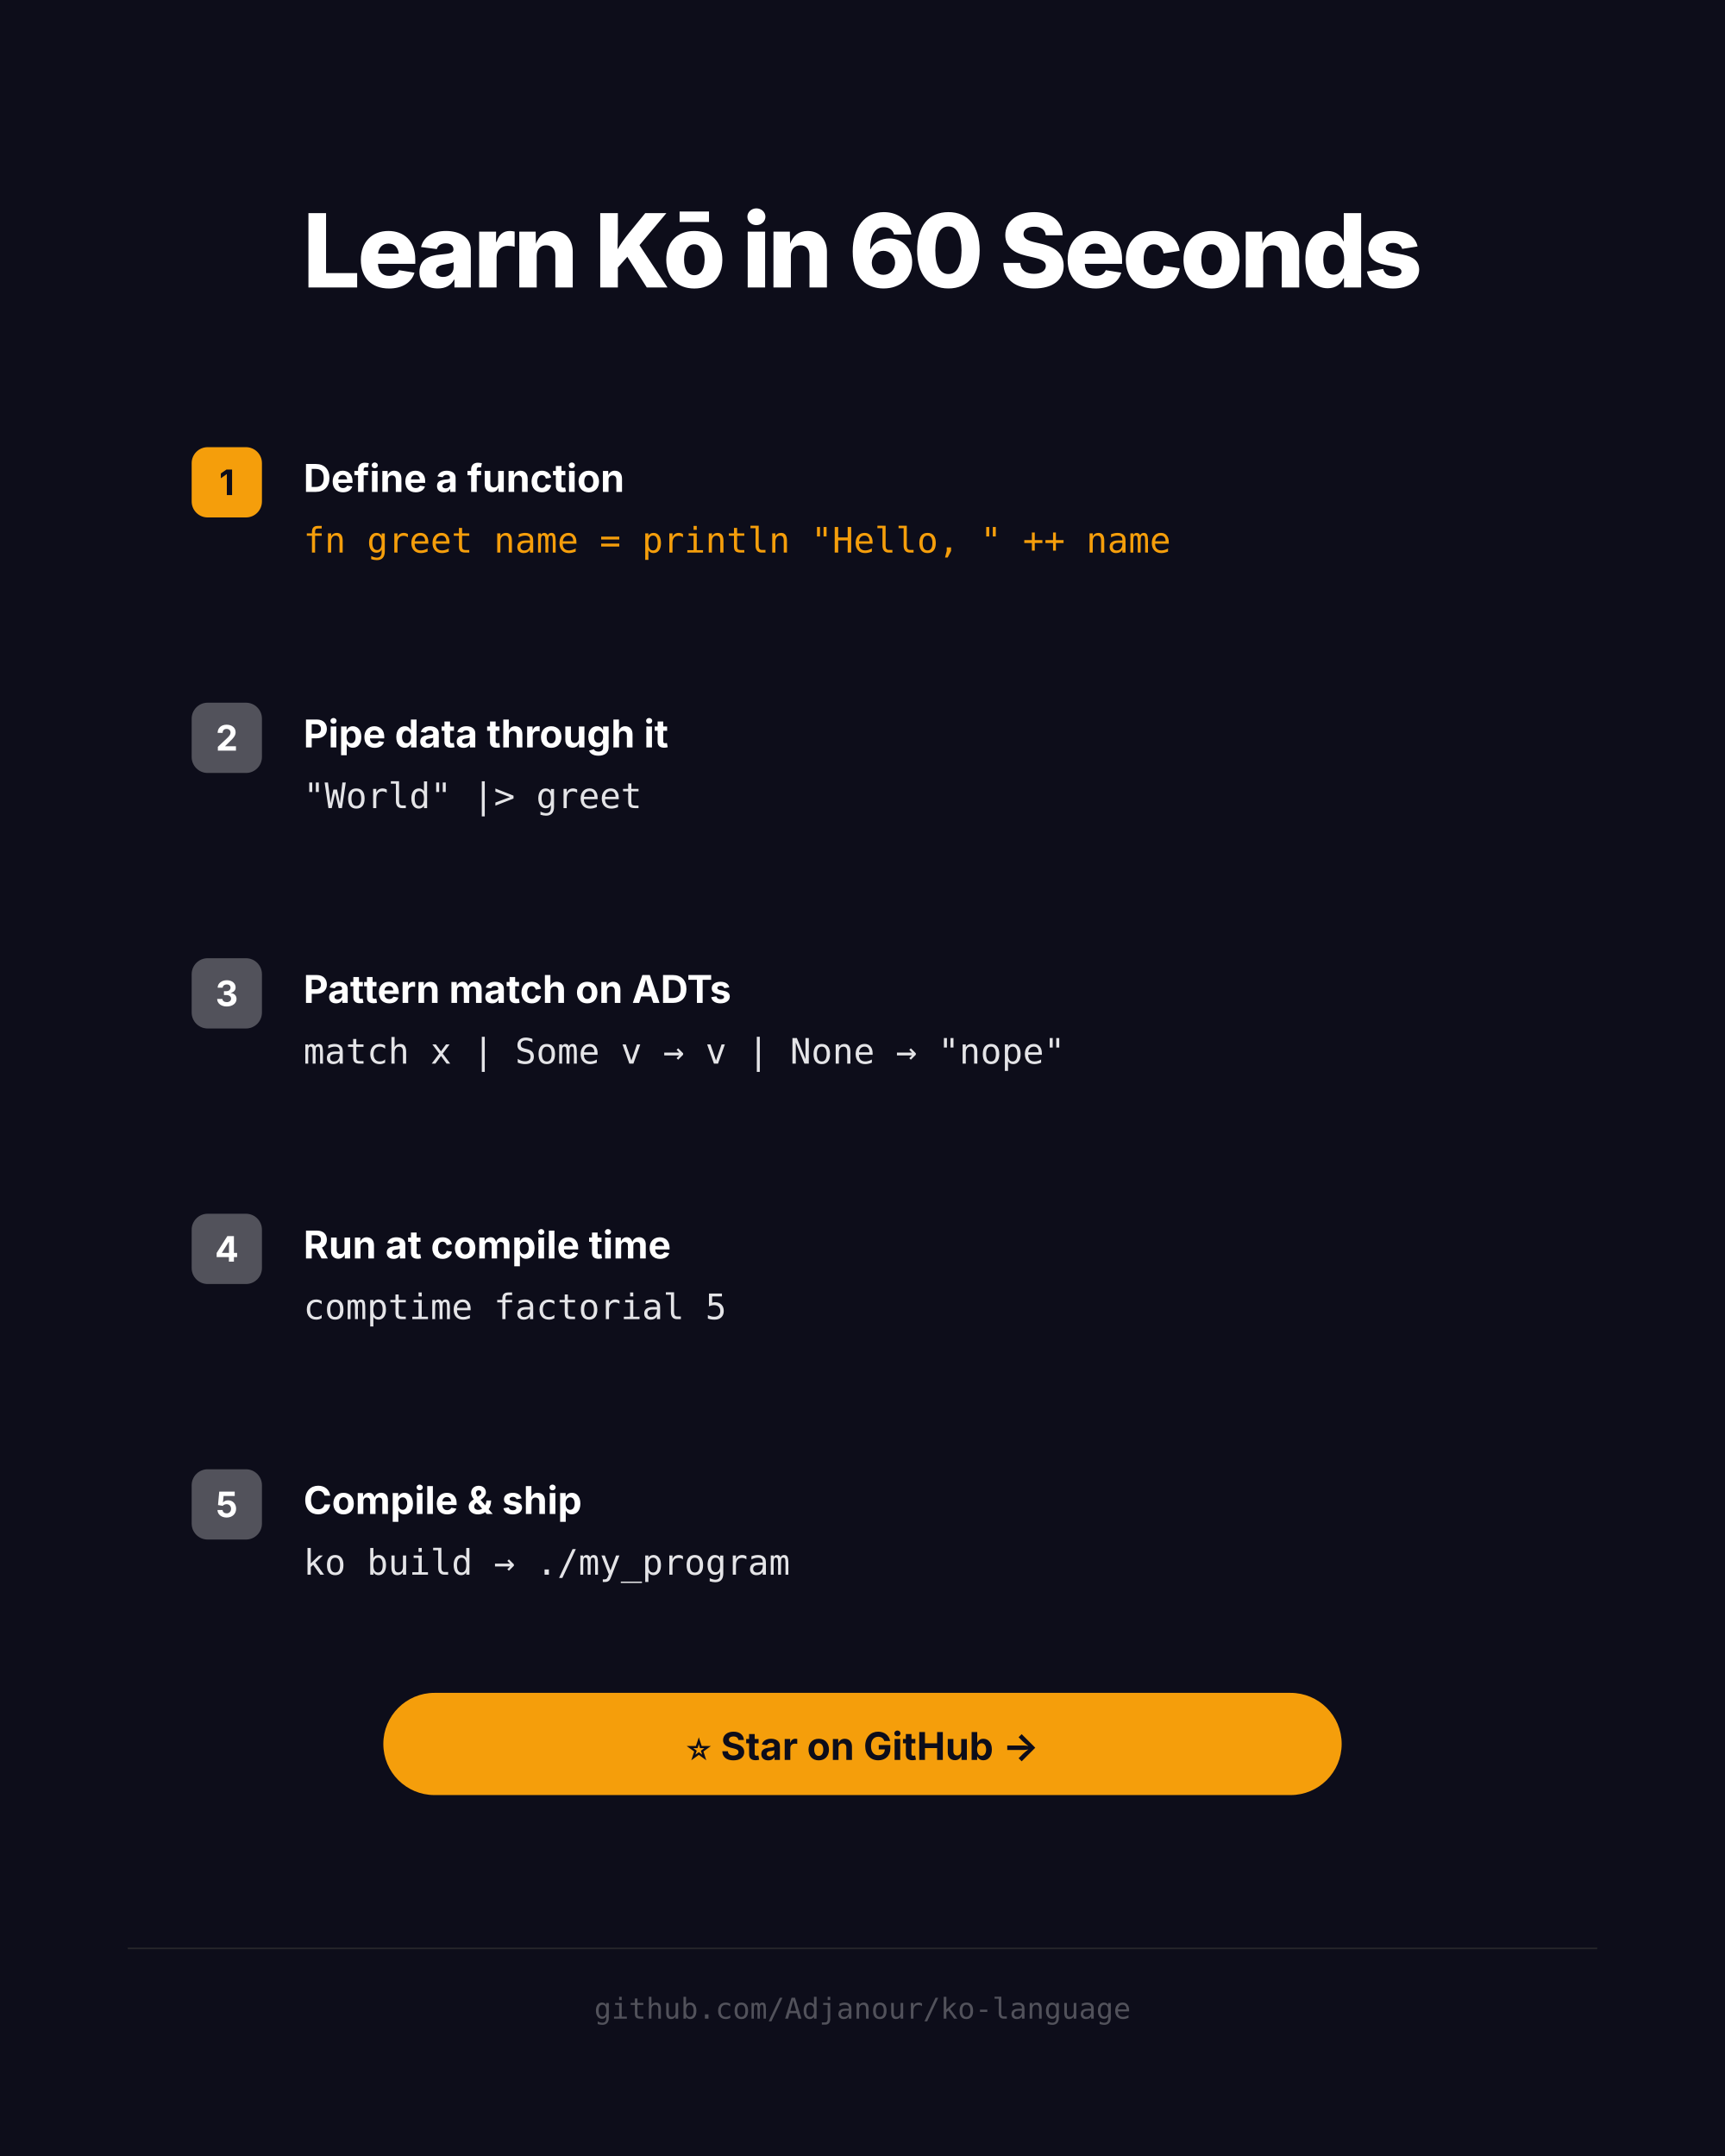
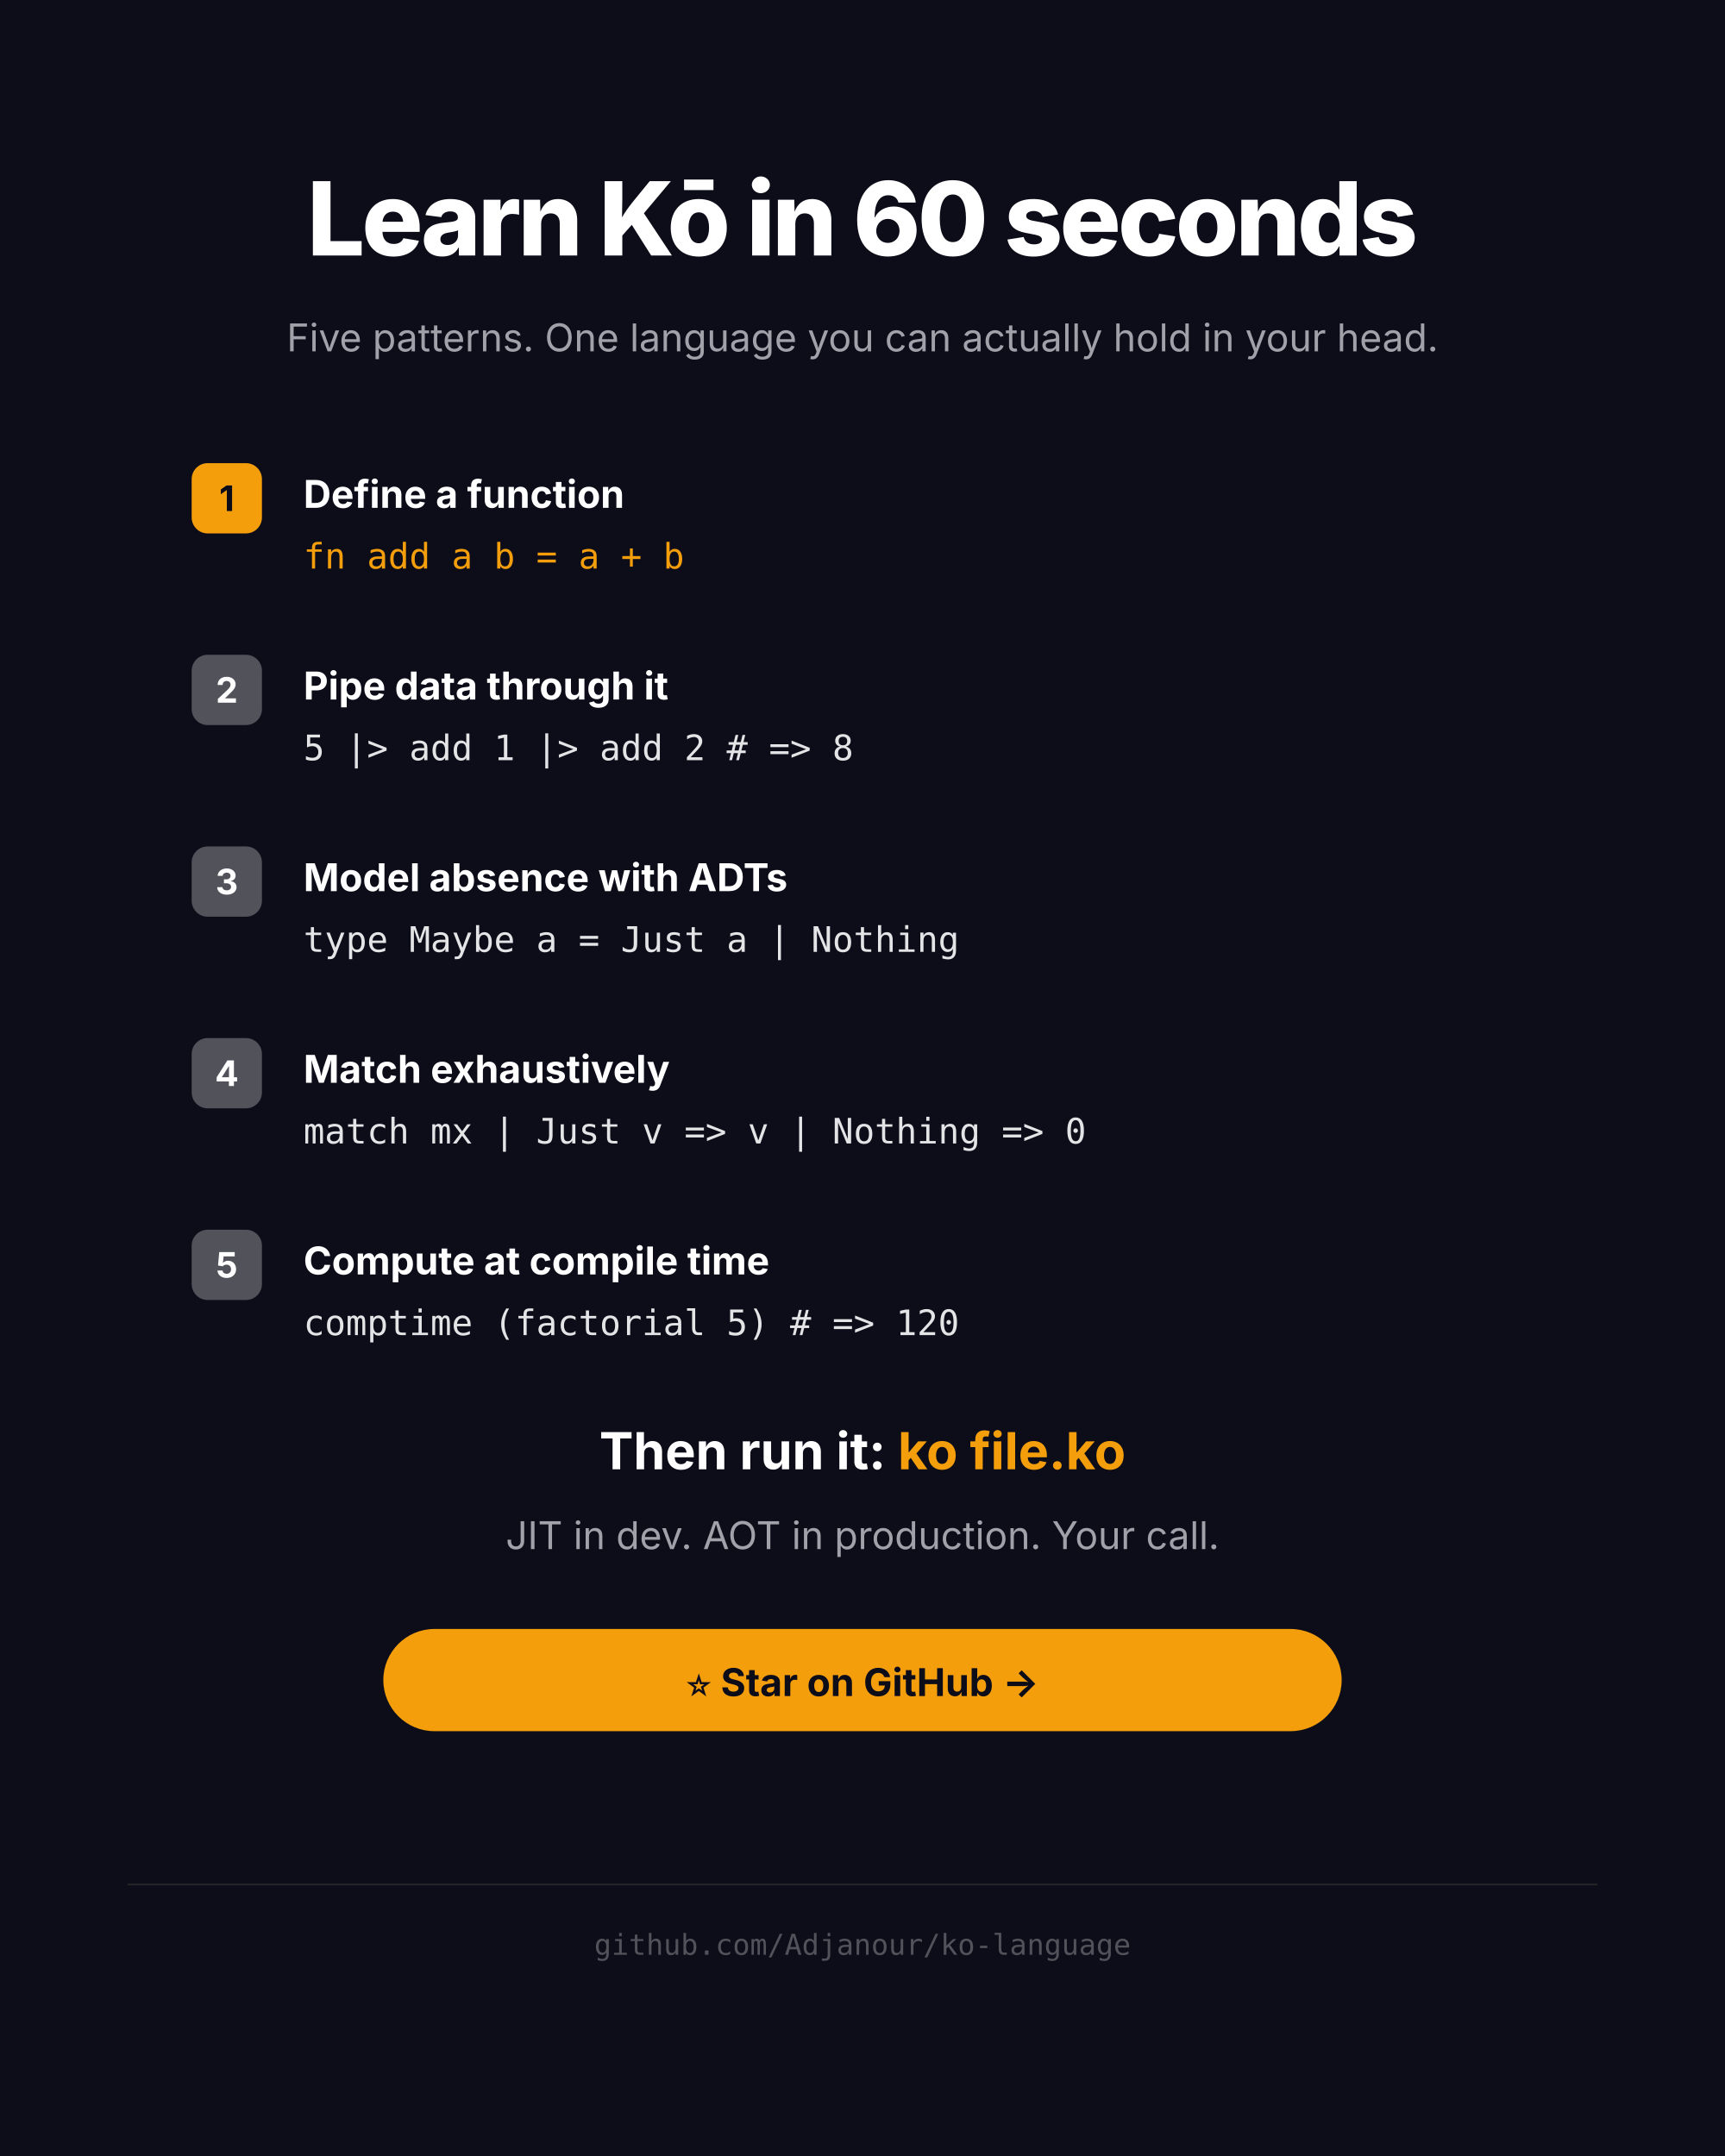
<svg xmlns="http://www.w3.org/2000/svg" width="1080" height="1350" viewBox="0 0 1080 1350">
  <rect width="1080" height="1350" fill="#0D0D1A" />
-   <text x="540" y="180" text-anchor="middle" font-family="system-ui, -apple-system, sans-serif" font-size="64" font-weight="800" fill="#FFFFFF" letter-spacing="-2">Learn Kō in 60 Seconds</text>
-   <g transform="translate(120, 280)">
+   <text x="540" y="160" text-anchor="middle" font-family="system-ui, -apple-system, sans-serif" font-size="64" font-weight="800" fill="#FFFFFF" letter-spacing="-2">Learn Kō in 60 seconds</text>
+   <text x="540" y="220" text-anchor="middle" font-family="system-ui, -apple-system, sans-serif" font-size="24" fill="#A1A1AA">Five patterns. One language you can actually hold in your head.</text>
+   <g transform="translate(120, 290)">
    <rect x="0" y="0" width="44" height="44" rx="10" fill="#F59E0B" />
    <text x="22" y="30" text-anchor="middle" font-family="system-ui, -apple-system, sans-serif" font-size="22" font-weight="700" fill="#0D0D1A">1</text>
    <text x="70" y="28" font-family="system-ui, -apple-system, sans-serif" font-size="24" font-weight="700" fill="#FFFFFF">Define a function</text>
-     <text x="70" y="66" font-family="ui-monospace, monospace" font-size="22" fill="#F59E0B">fn greet name = println "Hello, " ++ name</text>
+     <text x="70" y="66" font-family="ui-monospace, monospace" font-size="22" fill="#F59E0B">fn add a b = a + b</text>
  </g>
-   <g transform="translate(120, 440)">
+   <g transform="translate(120, 410)">
    <rect x="0" y="0" width="44" height="44" rx="10" fill="#52525B" />
    <text x="22" y="30" text-anchor="middle" font-family="system-ui, -apple-system, sans-serif" font-size="22" font-weight="700" fill="#FFFFFF">2</text>
    <text x="70" y="28" font-family="system-ui, -apple-system, sans-serif" font-size="24" font-weight="700" fill="#FFFFFF">Pipe data through it</text>
-     <text x="70" y="66" font-family="ui-monospace, monospace" font-size="22" fill="#E4E4E7">"World" |&gt; greet</text>
+     <text x="70" y="66" font-family="ui-monospace, monospace" font-size="22" fill="#E4E4E7">5 |&gt; add 1 |&gt; add 2   # =&gt; 8</text>
  </g>
-   <g transform="translate(120, 600)">
+   <g transform="translate(120, 530)">
    <rect x="0" y="0" width="44" height="44" rx="10" fill="#52525B" />
    <text x="22" y="30" text-anchor="middle" font-family="system-ui, -apple-system, sans-serif" font-size="22" font-weight="700" fill="#FFFFFF">3</text>
-     <text x="70" y="28" font-family="system-ui, -apple-system, sans-serif" font-size="24" font-weight="700" fill="#FFFFFF">Pattern match on ADTs</text>
-     <text x="70" y="66" font-family="ui-monospace, monospace" font-size="22" fill="#E4E4E7">match x | Some v → v | None → "nope"</text>
+     <text x="70" y="28" font-family="system-ui, -apple-system, sans-serif" font-size="24" font-weight="700" fill="#FFFFFF">Model absence with ADTs</text>
+     <text x="70" y="66" font-family="ui-monospace, monospace" font-size="22" fill="#E4E4E7">type Maybe a = Just a | Nothing</text>
  </g>
-   <g transform="translate(120, 760)">
+   <g transform="translate(120, 650)">
    <rect x="0" y="0" width="44" height="44" rx="10" fill="#52525B" />
    <text x="22" y="30" text-anchor="middle" font-family="system-ui, -apple-system, sans-serif" font-size="22" font-weight="700" fill="#FFFFFF">4</text>
-     <text x="70" y="28" font-family="system-ui, -apple-system, sans-serif" font-size="24" font-weight="700" fill="#FFFFFF">Run at compile time</text>
-     <text x="70" y="66" font-family="ui-monospace, monospace" font-size="22" fill="#E4E4E7">comptime factorial 5</text>
+     <text x="70" y="28" font-family="system-ui, -apple-system, sans-serif" font-size="24" font-weight="700" fill="#FFFFFF">Match exhaustively</text>
+     <text x="70" y="66" font-family="ui-monospace, monospace" font-size="22" fill="#E4E4E7">match mx | Just v =&gt; v | Nothing =&gt; 0</text>
  </g>
-   <g transform="translate(120, 920)">
+   <g transform="translate(120, 770)">
    <rect x="0" y="0" width="44" height="44" rx="10" fill="#52525B" />
    <text x="22" y="30" text-anchor="middle" font-family="system-ui, -apple-system, sans-serif" font-size="22" font-weight="700" fill="#FFFFFF">5</text>
-     <text x="70" y="28" font-family="system-ui, -apple-system, sans-serif" font-size="24" font-weight="700" fill="#FFFFFF">Compile &amp; ship</text>
-     <text x="70" y="66" font-family="ui-monospace, monospace" font-size="22" fill="#E4E4E7">ko build → ./my_program</text>
+     <text x="70" y="28" font-family="system-ui, -apple-system, sans-serif" font-size="24" font-weight="700" fill="#FFFFFF">Compute at compile time</text>
+     <text x="70" y="66" font-family="ui-monospace, monospace" font-size="22" fill="#E4E4E7">comptime (factorial 5)   # =&gt; 120</text>
  </g>
-   <rect x="240" y="1060" width="600" height="64" rx="32" fill="#F59E0B" />
-   <text x="540" y="1102" text-anchor="middle" font-family="system-ui, -apple-system, sans-serif" font-size="24" font-weight="700" fill="#0D0D1A">⭐ Star on GitHub →</text>
-   <line x1="80" y1="1220" x2="1000" y2="1220" stroke="#27272A" stroke-width="1" />
-   <text x="540" y="1264" text-anchor="middle" font-family="ui-monospace, monospace" font-size="18" fill="#52525B">github.com/Adjanour/ko-language</text>
+   <text x="540" y="920" text-anchor="middle" font-family="system-ui, -apple-system, sans-serif" font-size="32" font-weight="700" fill="#FFFFFF">Then run it: <tspan fill="#F59E0B">ko file.ko</tspan>
+   </text>
+   <text x="540" y="970" text-anchor="middle" font-family="system-ui, -apple-system, sans-serif" font-size="24" fill="#A1A1AA">JIT in dev. AOT in production. Your call.</text>
+   <rect x="240" y="1020" width="600" height="64" rx="32" fill="#F59E0B" />
+   <text x="540" y="1062" text-anchor="middle" font-family="system-ui, -apple-system, sans-serif" font-size="24" font-weight="700" fill="#0D0D1A">⭐ Star on GitHub →</text>
+   <line x1="80" y1="1180" x2="1000" y2="1180" stroke="#27272A" stroke-width="1" />
+   <text x="540" y="1224" text-anchor="middle" font-family="ui-monospace, monospace" font-size="18" fill="#52525B">github.com/Adjanour/ko-language</text>
</svg>
